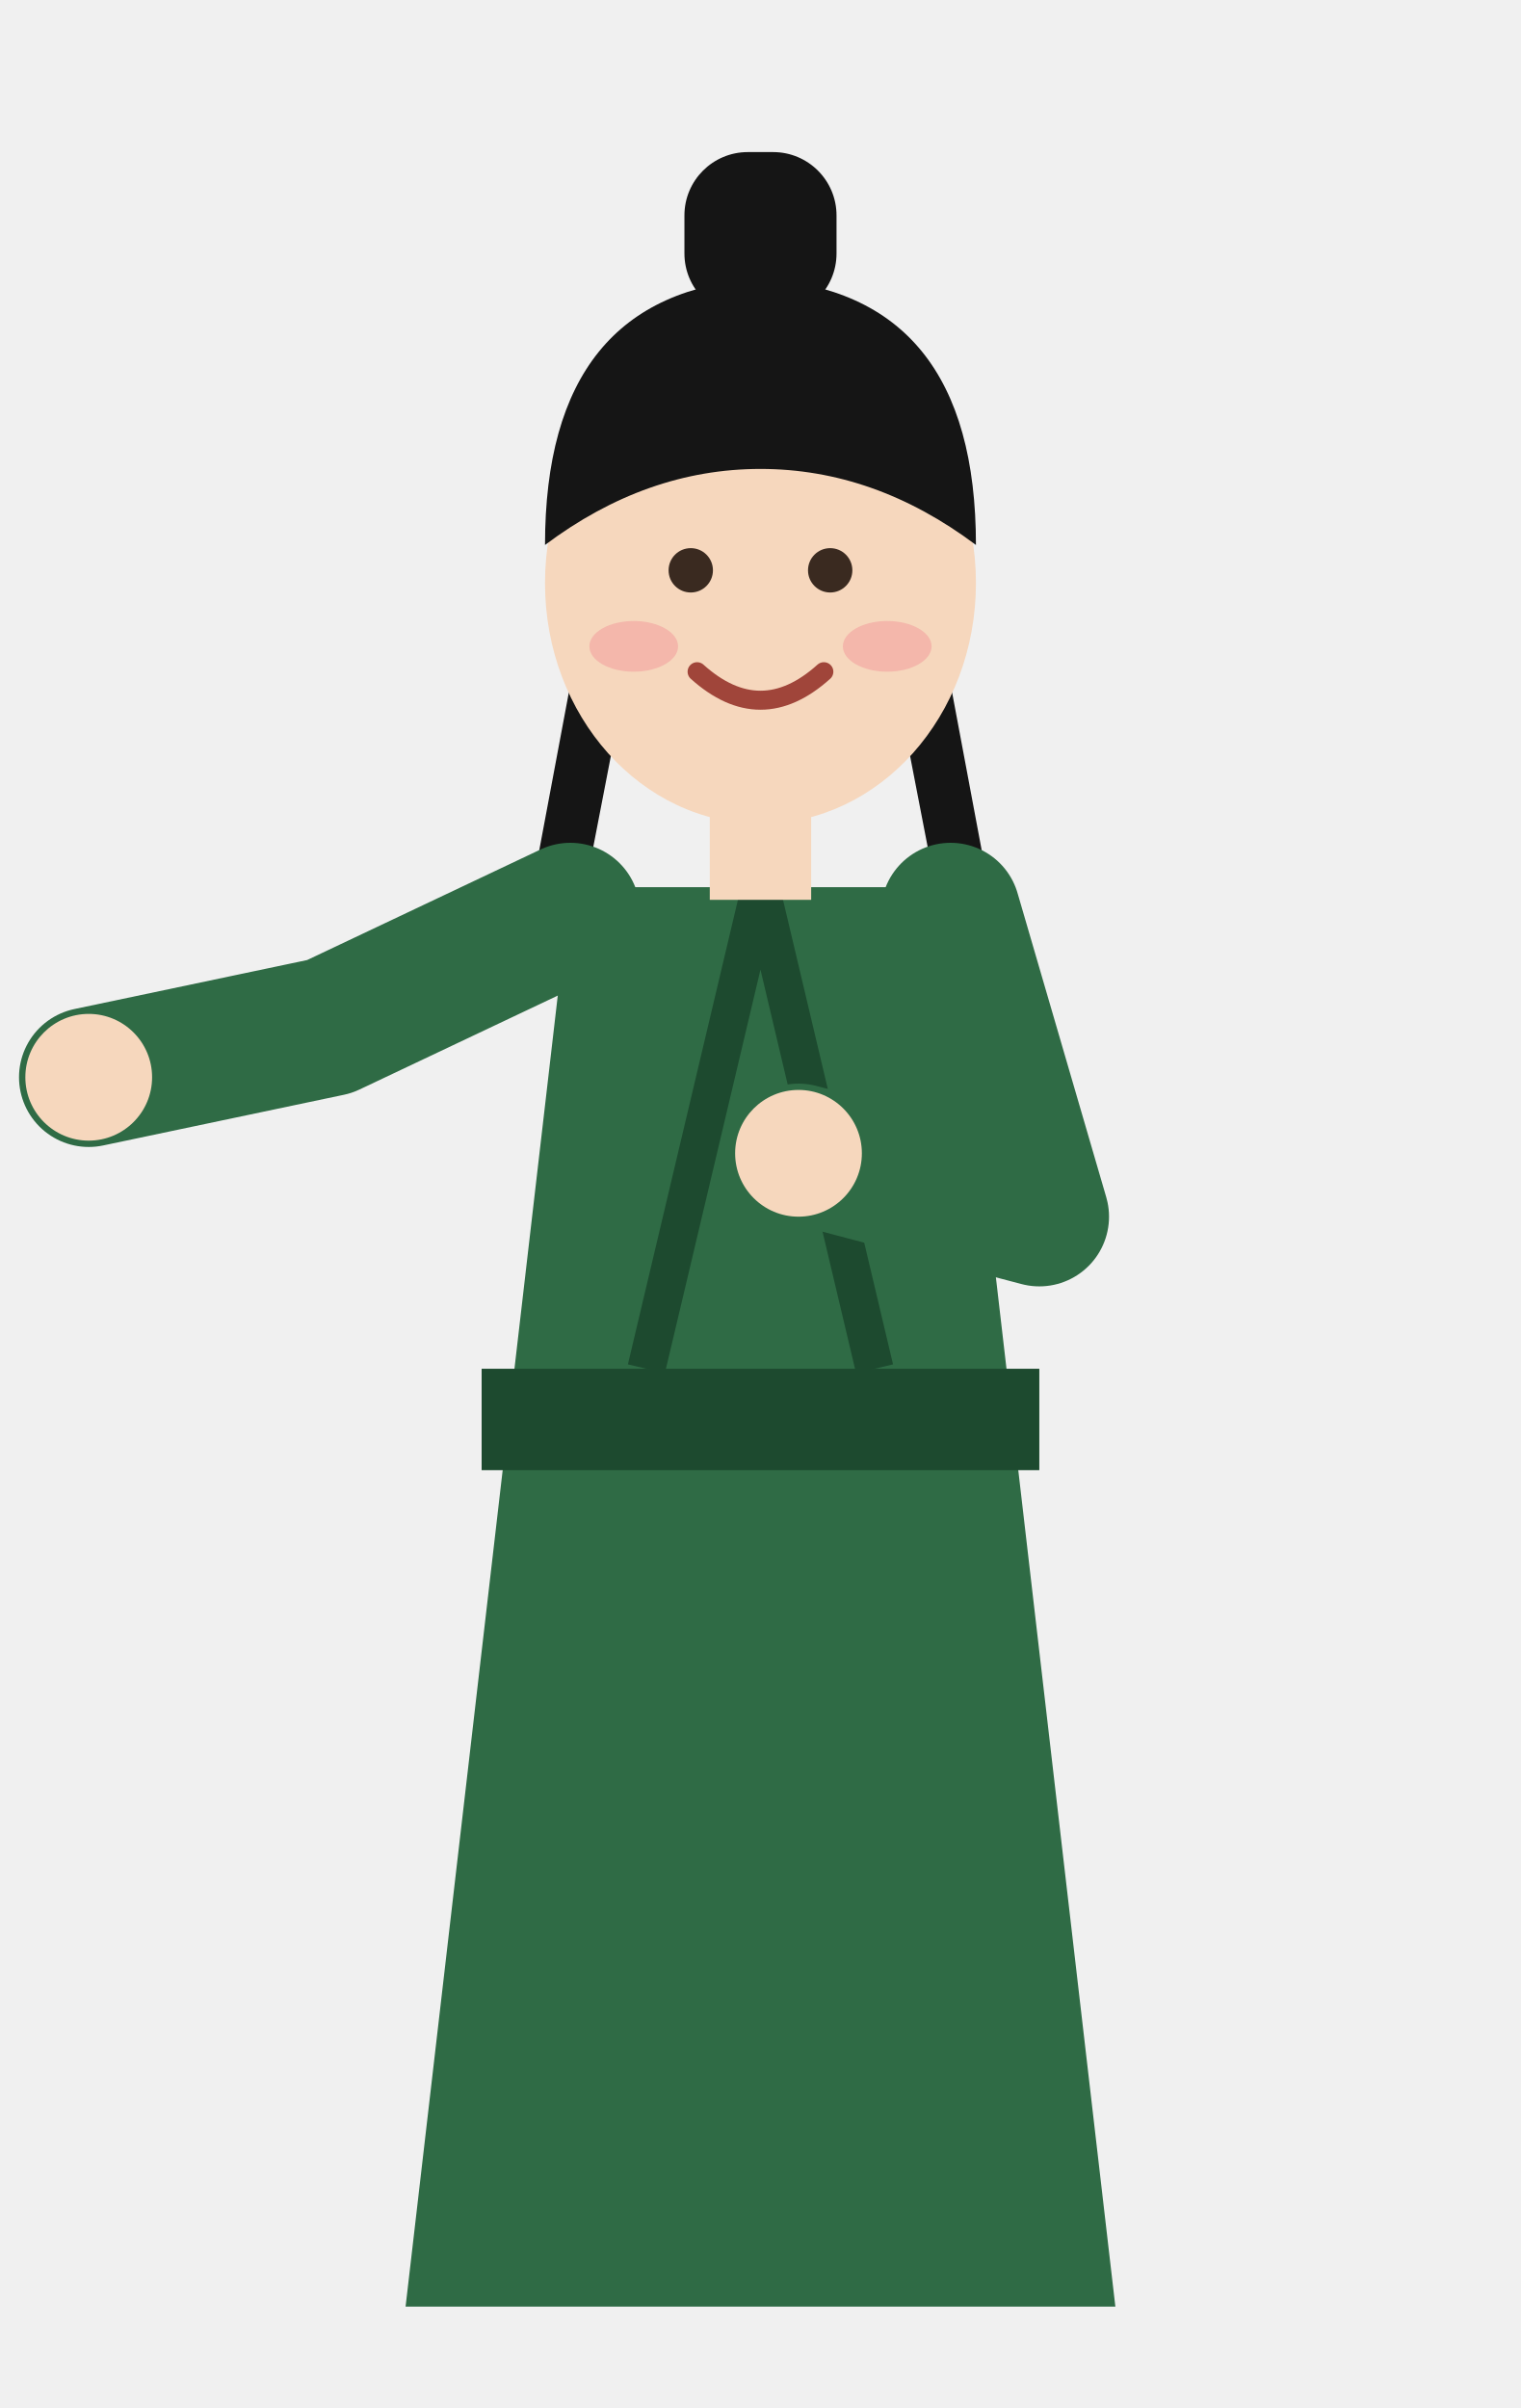
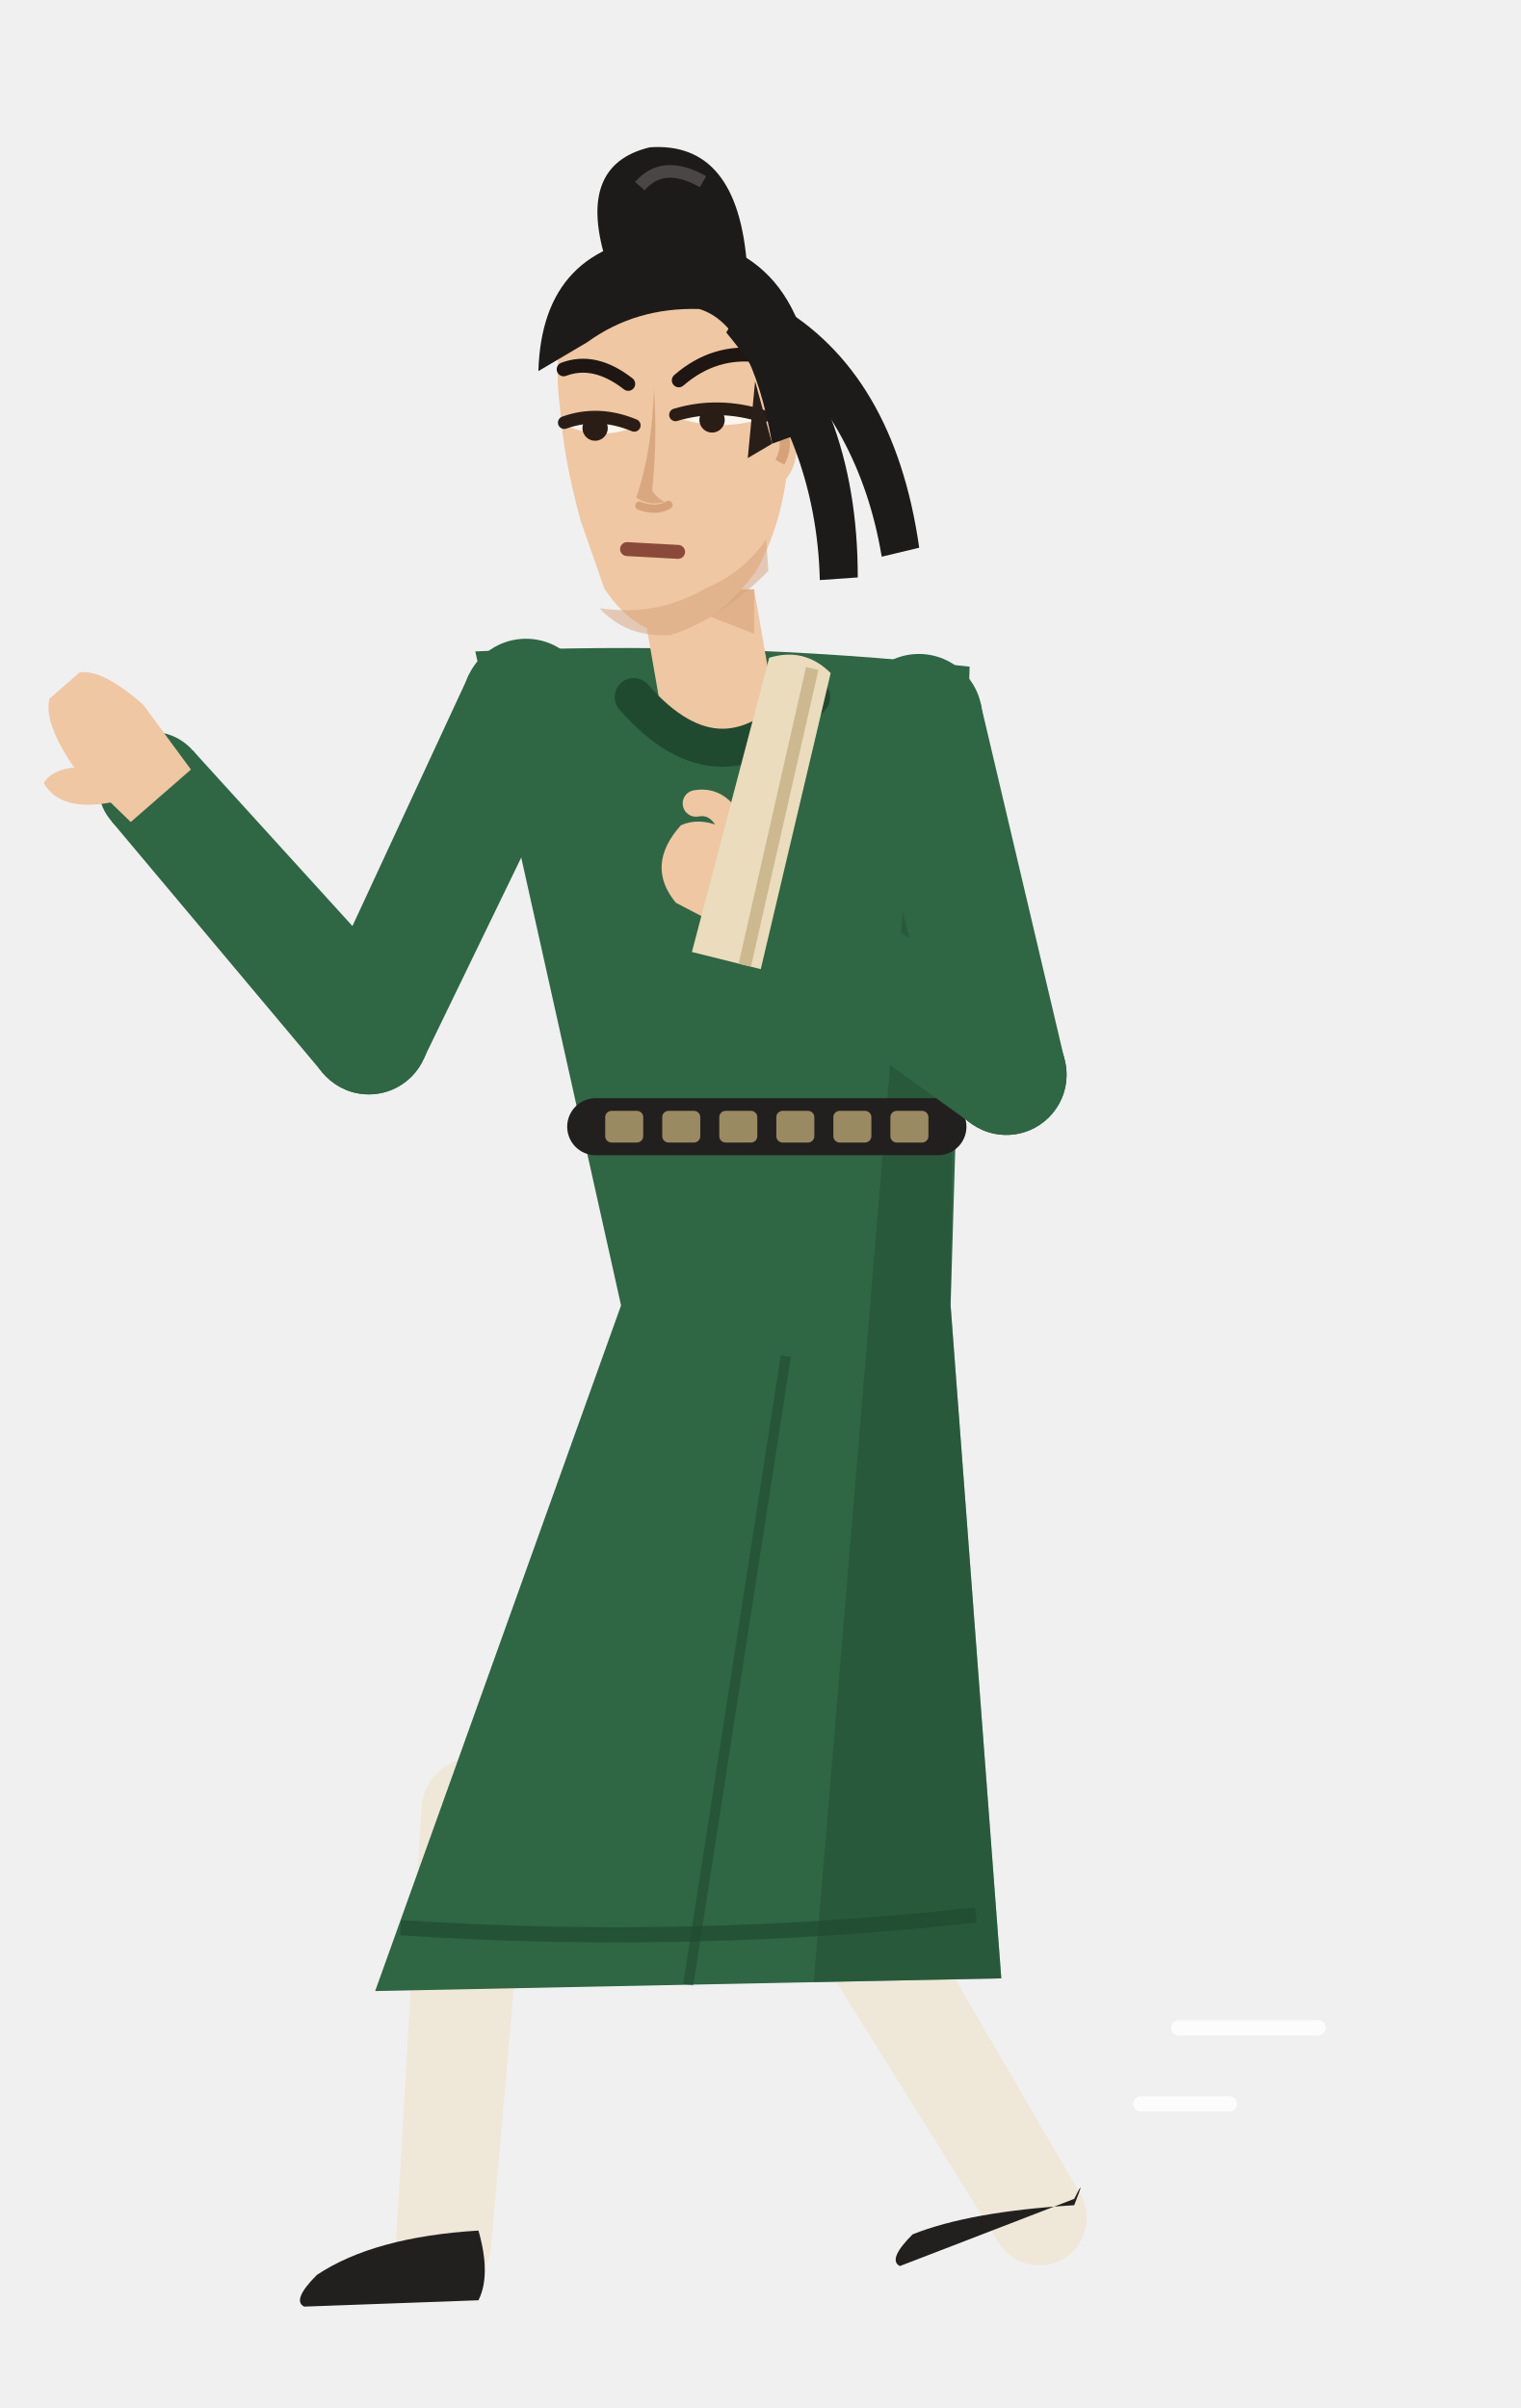
<svg xmlns="http://www.w3.org/2000/svg" width="240" height="380" viewBox="0 -20 240 380">
-   <path d="M96 56 l-12 64 l8 2 l12 -62 z M144 56 l12 64 l-8 2 l-12 -62 z" fill="#151515" />
-   <path d="M90 120 L150 120 L176 344 L64 344 Z" fill="#2f6b45" />
-   <path d="M120 120 L102 196 M120 120 L138 196" stroke="#1d4a2f" stroke-width="6" fill="none" />
-   <rect x="76" y="196" width="88" height="16" fill="#1d4a2f" />
-   <rect x="112" y="100" width="16" height="22" fill="#f6d7bd" />
-   <ellipse cx="120" cy="72" rx="34" ry="38" fill="#f6d7bd" />
-   <path d="M88 60 q4 -28 32 -30 q28 2 32 30 q-16 -8 -32 -8 q-16 0 -32 8 z" fill="#2b2118" />
-   <path d="M86 66 q0 -40 34 -42 q34 2 34 42 q-16 -12 -34 -12 q-18 0 -34 12 z" fill="#151515" />
-   <rect x="108" y="4" width="24" height="26" rx="10" fill="#151515" />
-   <circle cx="109" cy="70" r="3.5" fill="#3a2a20" />
-   <circle cx="131" cy="70" r="3.5" fill="#3a2a20" />
-   <path d="M110 86 q10 9 20 0" fill="none" stroke="#a0453a" stroke-width="3" stroke-linecap="round" />
-   <ellipse cx="100" cy="82" rx="7" ry="4" fill="#f29c9c" opacity=".55" />
-   <ellipse cx="140" cy="82" rx="7" ry="4" fill="#f29c9c" opacity=".55" />
-   <polyline points="90,124 52,142 14,150" fill="none" stroke="#2f6b45" stroke-width="22" stroke-linecap="round" stroke-linejoin="round" />
-   <circle cx="14" cy="150" r="10" fill="#f6d7bd" />
-   <polyline points="150,124 164,172 126,162" fill="none" stroke="#2f6b45" stroke-width="22" stroke-linecap="round" stroke-linejoin="round" />
-   <circle cx="126" cy="162" r="10" fill="#f6d7bd" />
+   <path d="M121.4 275.8 L157.6 333.9 L170.4 326.1 L136 267 Z" fill="#efe8d8" />
+   <circle cx="128.7" cy="271.4" r="8.5" fill="#efe8d8" />
+   <circle cx="164" cy="330" r="7.5" fill="#efe8d8" />
+   <path d="M169.5 328 Q153 329 144 332.6 Q140 336.6 142 337.6 L169.5 327 Q171.5 323 169.5 328 Z" fill="#22201f" />
+   <path d="M66.5 265.2 L62.5 333.5 L77.5 334.5 L83.5 266.4 Z" fill="#efe8d8" />
+   <circle cx="75" cy="265.8" r="8.5" fill="#efe8d8" />
+   <circle cx="70" cy="334" r="7.5" fill="#efe8d8" />
+   <path d="M75.5 332 Q59 333 50 339 Q46 343 48 344 L75.5 343 Q77.5 339 75.5 332 Z" fill="#22201f" />
+   <path d="M75 82.8 Q114 81 153 85.2 L150 186 L158 292.2 Q108.6 293.2 59.2 294.2 L98 186 Z" fill="#2f6644" />
+   <path d="M144.4 100.7 L151 91.2 L150 186 L158 292.2 L128.4 292.8 Z" fill="#1f4a30" opacity=".45" />
+   <path d="M124 194 L108.6 293.2" stroke="#1f4a30" stroke-width="1.6" opacity=".6" />
+   <path d="M63.2 284.2 Q108.6 287.2 154 282.2" stroke="#1f4a30" stroke-width="2.4" fill="none" opacity=".7" />
+   <path d="M94 157.8 L148 157.8" stroke="#22201f" stroke-width="9" stroke-linecap="round" />
+   <rect x="95.5" y="155.3" width="6" height="5" rx="1" fill="#9a8a62" />
+   <rect x="104.5" y="155.3" width="6" height="5" rx="1" fill="#9a8a62" />
+   <rect x="113.5" y="155.3" width="6" height="5" rx="1" fill="#9a8a62" />
+   <rect x="122.5" y="155.3" width="6" height="5" rx="1" fill="#9a8a62" />
+   <rect x="131.5" y="155.3" width="6" height="5" rx="1" fill="#9a8a62" />
+   <rect x="140.5" y="155.3" width="6" height="5" rx="1" fill="#9a8a62" />
+   <path d="M105 96 L101 73 L119 73 L123 96 Z" fill="#efc7a2" />
+   <path d="M101 73 L119 73 L119 80 Z" fill="#d6a27a" opacity=".6" />
+   <path d="M100 90 Q114 106 128 90" stroke="#1f4a30" stroke-width="6" fill="none" stroke-linecap="round" />
+   <g transform="translate(107.6 47) rotate(-4) scale(-1 1)">
+     <path d="M-17 -8 Q-18 12 -10 24 Q-3 32 4 33 Q10 32 14 25 L17 14 Q19 4 19 -4 Q20 -20 10 -26 Q0 -30 -9 -27 Q-17 -22 -17 -8 Z" fill="#efc7a2" />
+     <path d="M-12 24 Q-4 31 4 33 Q11 33 15 28 Q6 30 -2 26 Q-8 24 -12 19 Z" fill="#d6a27a" opacity=".5" />
+     <ellipse cx="-14" cy="3" rx="4" ry="7.5" fill="#efc7a2" />
+     <path d="M-15 0 q-2 4 0 7" stroke="#d6a27a" stroke-width="1.6" fill="none" />
+     <path d="M4 -6 Q5 4 8 11 Q6 12.5 3.6 12 Q5 11 5.4 10 Q4 2 4 -6 Z" fill="#d6a27a" opacity=".85" />
+     <path d="M3 12.5 q2 1 4.6 -.2" stroke="#d6a27a" stroke-width="1.3" fill="none" stroke-linecap="round" />
+     <path d="M-12.4 0 Q-6 -3 0.4 -1 Q-6 1.5 -12.4 0 Z" fill="#fbf6ee" />
+     <ellipse cx="-4.8" cy="-0.4" rx="2" ry="2" fill="#2a1d16" />
+     <path d="M-12.9 -.4 Q-6 -3.15 0.9 -1.6" stroke="#2a1d16" stroke-width="2" fill="none" stroke-linecap="round" />
+     <path d="M8.008 0 Q13 -3 17.992 -1 Q13 1.5 8.008 0 Z" fill="#fbf6ee" />
+     <ellipse cx="13.7" cy="-0.4" rx="2" ry="2" fill="#2a1d16" />
+     <path d="M7.508 -.4 Q13 -3.15 18.492 -1.6" stroke="#2a1d16" stroke-width="2" fill="none" stroke-linecap="round" />
+     <path d="M-13 -10 Q-6 -11.5 0 -7" stroke="#1d1612" stroke-width="2.2" fill="none" stroke-linecap="round" />
+     <path d="M8 -7 Q13 -11.5 18 -10" stroke="#1d1612" stroke-width="2.2" fill="none" stroke-linecap="round" />
+     <path d="M2 20 L10 19" stroke="#8a4a3a" stroke-width="2.2" stroke-linecap="round" />
+     <path d="M-16 -18 Q-34 -6 -36 22 L-30 23 Q-28 2 -14 -12 Z" fill="#1d1a1a" />
+     <path d="M-12 -20 Q-28 -2 -26 26 L-20 26 Q-21 4 -8 -14 Z" fill="#1d1a1a" />
+     <path d="M-21 2 Q-23 -27 0 -30 Q20 -30 22 -10 Q18 -12 14 -14 Q6 -19 -4 -18 Q-12 -15 -14 4 Z" fill="#1d1a1a" />
+     <path d="M-12 -24 Q-12 -44 2 -44 Q14 -42 10 -26 Z" fill="#1d1a1a" />
+     <path d="M-6 -38 q6 -4 10 0" stroke="#4a4646" stroke-width="2" fill="none" />
+     <path d="M-14 4 L-12 -6 L-10 6 Z" fill="#2a1e18" />
+   </g>
+   <path d="M135.3 95.6 L149.5 151.8 L168 147.3 L154.7 90.9 Z" fill="#2f6644" />
+   <circle cx="145" cy="93.2" r="10" fill="#2f6644" />
+   <circle cx="158.8" cy="149.6" r="9.5" fill="#2f6644" />
+   <path d="M164.2 141.8 L120.8 113 L111.2 127 L153.4 157.4 Z" fill="#2f6644" />
+   <circle cx="158.8" cy="149.6" r="9.5" fill="#2f6644" />
+   <circle cx="116" cy="120" r="8.5" fill="#2f6644" />
+   <g transform="translate(116 120) rotate(-145.3) scale(1.05 -1.05)">
+     <path d="M-2 -6 Q9 -8 12 -3 Q13 5 6 7 L-2 6 Z" fill="#efc7a2" />
+     <path d="M4 -6 Q9 -10 12 -7" stroke="#efc7a2" stroke-width="4" stroke-linecap="round" fill="none" />
+   </g>
+   <g transform="translate(118 118) rotate(14)">
+     <path d="M-5 -34 Q0 -37 5 -34 L5.6 14 L-5.6 14 Z" fill="#eadcbc" />
+     <path d="M2 -34 L3 14" stroke="#cdb990" stroke-width="2" />
+   </g>
+   <path d="M74 86.5 L49.6 139.1 L66.8 147.2 L92.1 95 Z" fill="#2f6644" />
+   <circle cx="83" cy="90.8" r="10" fill="#2f6644" />
+   <circle cx="58.2" cy="143.2" r="9.5" fill="#2f6644" />
+   <path d="M65.4 136.9 L30.4 98.4 L17.6 109.6 L51 149.4 Z" fill="#2f6644" />
+   <circle cx="58.2" cy="143.2" r="9.5" fill="#2f6644" />
+   <circle cx="24" cy="104" r="8.5" fill="#2f6644" />
+   <g transform="translate(24 104) rotate(-131.1) scale(1.05 1.05)">
+     <path d="M-2 -6 L10 -7 Q18 -6 20 -3 L20 3 Q18 6 10 7 L-2 6 Z" fill="#efc7a2" />
+     <path d="M2 -6 Q6 -13 11 -12 Q12 -9 8 -5 Z" fill="#efc7a2" />
+   </g>
+   <path d="M186 300 h22" stroke="#ffffff" stroke-width="2.4" stroke-linecap="round" opacity=".8" />
+   <path d="M180 312 h14" stroke="#ffffff" stroke-width="2.4" stroke-linecap="round" opacity=".8" />
</svg>
